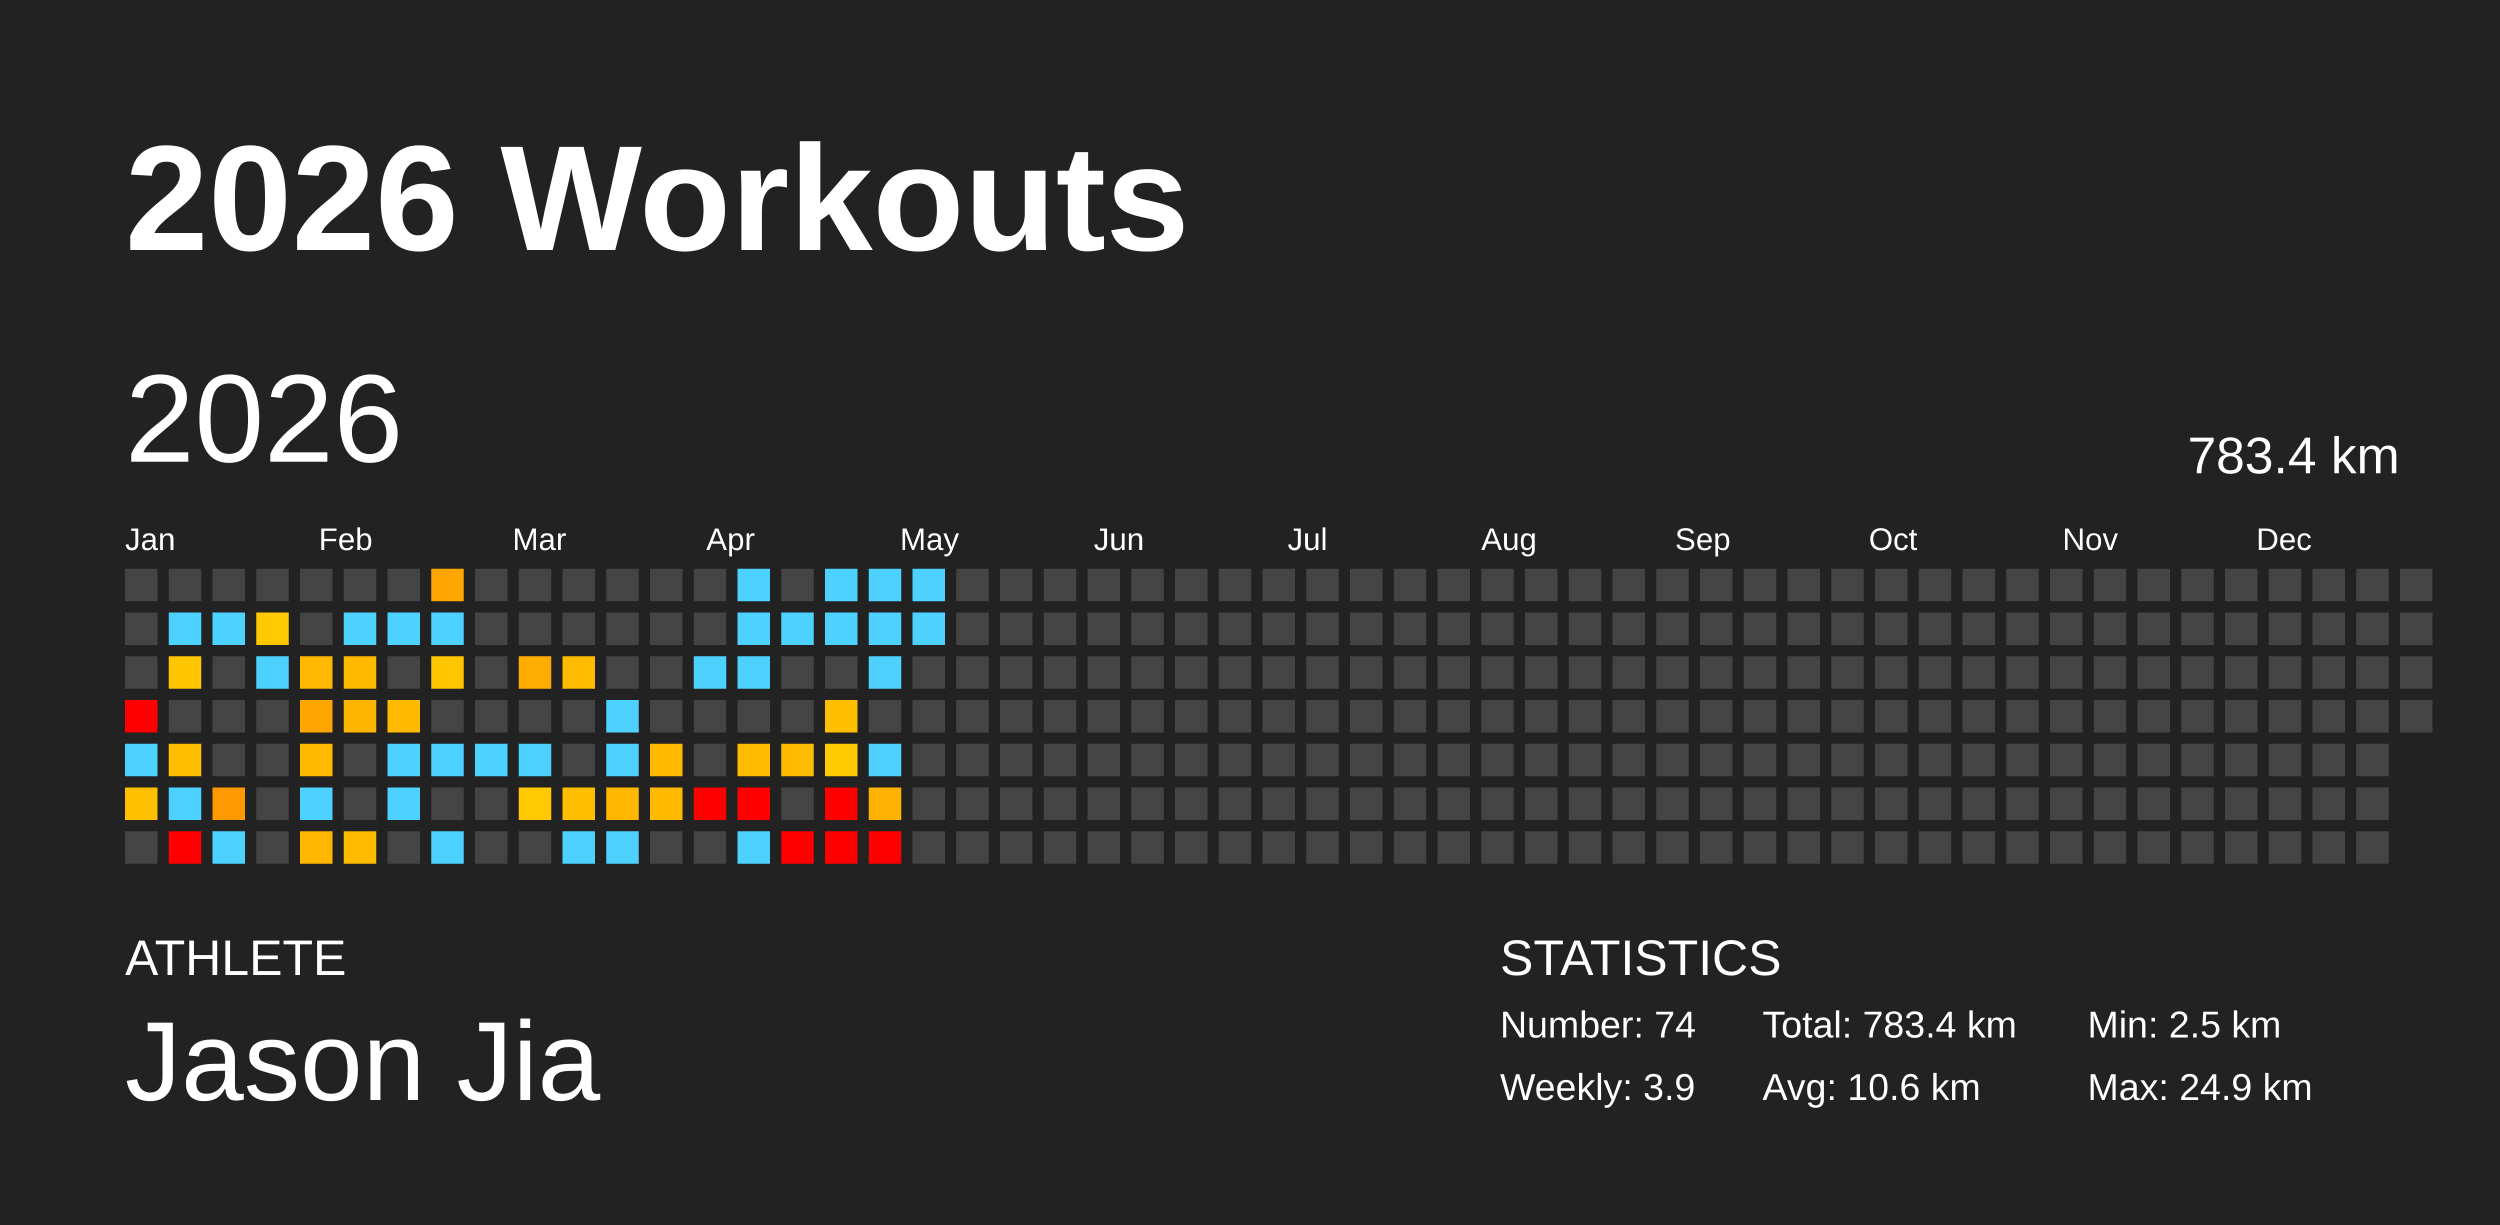
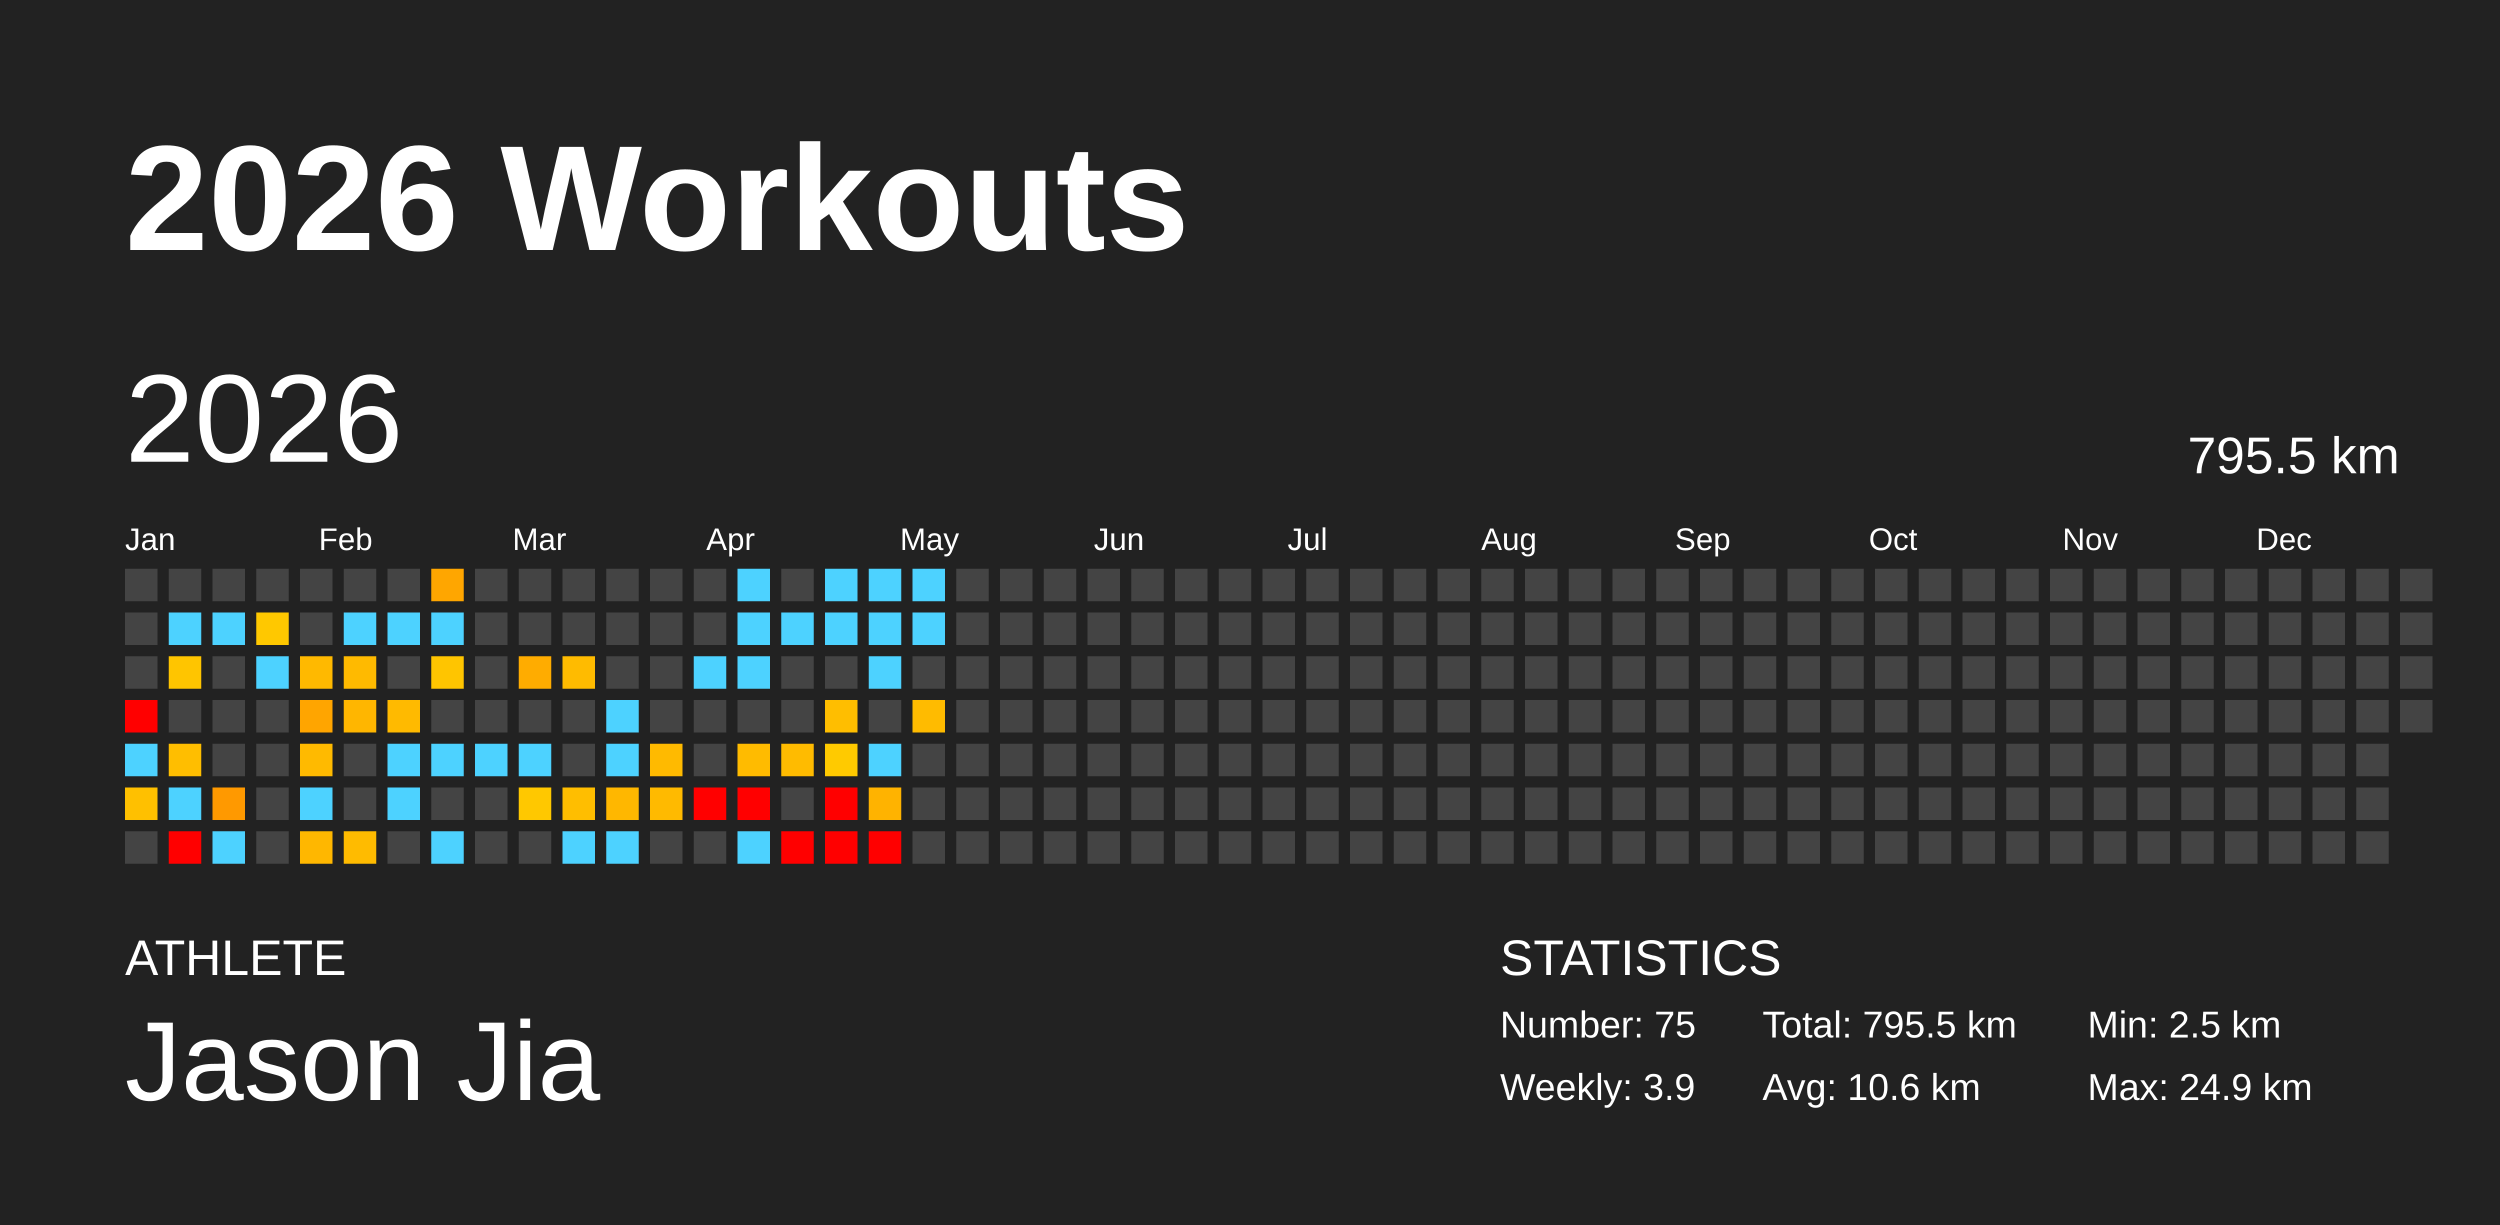
<svg xmlns="http://www.w3.org/2000/svg" baseProfile="full" height="98mm" version="1.1" viewBox="0,0,200,98" width="200mm">
  <defs />
  <rect fill="#222222" height="98" width="200" x="0" y="0" />
  <text fill="#FFFFFF" style="font-size:12px; font-family:Arial; font-weight:bold;" x="10" y="20">2026 Workouts</text>
  <text fill="#FFFFFF" style="font-size:4px; font-family:Arial" x="10" y="78">ATHLETE</text>
  <text fill="#FFFFFF" style="font-size:9px; font-family:Arial" x="10" y="88">Jason Jia</text>
  <text fill="#FFFFFF" style="font-size:4px; font-family:Arial" x="120" y="78">STATISTICS</text>
-   <text fill="#FFFFFF" style="font-size:3px; font-family:Arial" x="120" y="83">Number: 74</text>
+   <text fill="#FFFFFF" style="font-size:3px; font-family:Arial" x="120" y="83">Number: 75</text>
  <text fill="#FFFFFF" style="font-size:3px; font-family:Arial" x="120" y="88">Weekly: 3.9</text>
-   <text fill="#FFFFFF" style="font-size:3px; font-family:Arial" x="141" y="83">Total: 783.4 km</text>
+   <text fill="#FFFFFF" style="font-size:3px; font-family:Arial" x="141" y="83">Total: 795.5 km</text>
  <text fill="#FFFFFF" style="font-size:3px; font-family:Arial" x="141" y="88">Avg: 10.6 km</text>
  <text fill="#FFFFFF" style="font-size:3px; font-family:Arial" x="167" y="83">Min: 2.5 km</text>
  <text fill="#FFFFFF" style="font-size:3px; font-family:Arial" x="167" y="88">Max: 24.9 km</text>
  <text dominant-baseline="hanging" fill="#FFFFFF" style="font-size:10.0px; font-family:Arial;" x="10" y="30">2026</text>
-   <text dominant-baseline="hanging" fill="#FFFFFF" style="font-size:4.125px; font-family:Arial;" x="175" y="35">783.4 km</text>
+   <text dominant-baseline="hanging" fill="#FFFFFF" style="font-size:4.125px; font-family:Arial;" x="175" y="35">795.5 km</text>
  <text fill="#FFFFFF" style="font-size:2.5px; font-family:Arial" x="10.0" y="44">Jan</text>
  <text fill="#FFFFFF" style="font-size:2.5px; font-family:Arial" x="25.5" y="44">Feb</text>
  <text fill="#FFFFFF" style="font-size:2.5px; font-family:Arial" x="41.0" y="44">Mar</text>
  <text fill="#FFFFFF" style="font-size:2.5px; font-family:Arial" x="56.5" y="44">Apr</text>
  <text fill="#FFFFFF" style="font-size:2.5px; font-family:Arial" x="72.0" y="44">May</text>
  <text fill="#FFFFFF" style="font-size:2.5px; font-family:Arial" x="87.5" y="44">Jun</text>
  <text fill="#FFFFFF" style="font-size:2.5px; font-family:Arial" x="103.0" y="44">Jul</text>
  <text fill="#FFFFFF" style="font-size:2.5px; font-family:Arial" x="118.5" y="44">Aug</text>
  <text fill="#FFFFFF" style="font-size:2.5px; font-family:Arial" x="134.0" y="44">Sep</text>
  <text fill="#FFFFFF" style="font-size:2.5px; font-family:Arial" x="149.5" y="44">Oct</text>
  <text fill="#FFFFFF" style="font-size:2.5px; font-family:Arial" x="165.0" y="44">Nov</text>
  <text fill="#FFFFFF" style="font-size:2.5px; font-family:Arial" x="180.5" y="44">Dec</text>
  <rect fill="#444444" height="2.6" width="2.6" x="10.0" y="45.5" />
  <rect fill="#444444" height="2.6" width="2.6" x="10.0" y="49.0" />
  <rect fill="#444444" height="2.6" width="2.6" x="10.0" y="52.5" />
  <rect fill="red" height="2.6" width="2.6" x="10.0" y="56.0" />
  <rect fill="#4dd2ff" height="2.6" width="2.6" x="10.0" y="59.5" />
  <rect fill="#ffc000" height="2.6" width="2.6" x="10.0" y="63.0" />
  <rect fill="#444444" height="2.6" width="2.6" x="10.0" y="66.5" />
  <rect fill="#444444" height="2.6" width="2.6" x="13.5" y="45.5" />
  <rect fill="#4dd2ff" height="2.6" width="2.6" x="13.5" y="49.0" />
  <rect fill="#ffc500" height="2.6" width="2.6" x="13.5" y="52.5" />
  <rect fill="#444444" height="2.6" width="2.6" x="13.5" y="56.0" />
  <rect fill="#ffbe00" height="2.6" width="2.6" x="13.5" y="59.5" />
  <rect fill="#4dd2ff" height="2.6" width="2.6" x="13.5" y="63.0" />
  <rect fill="red" height="2.6" width="2.6" x="13.5" y="66.5" />
  <rect fill="#444444" height="2.6" width="2.6" x="17.0" y="45.5" />
  <rect fill="#4dd2ff" height="2.6" width="2.6" x="17.0" y="49.0" />
  <rect fill="#444444" height="2.6" width="2.6" x="17.0" y="52.5" />
  <rect fill="#444444" height="2.6" width="2.6" x="17.0" y="56.0" />
  <rect fill="#444444" height="2.6" width="2.6" x="17.0" y="59.5" />
  <rect fill="#ff9900" height="2.6" width="2.6" x="17.0" y="63.0" />
  <rect fill="#4dd2ff" height="2.6" width="2.6" x="17.0" y="66.5" />
  <rect fill="#444444" height="2.6" width="2.6" x="20.5" y="45.5" />
  <rect fill="#ffc800" height="2.6" width="2.6" x="20.5" y="49.0" />
  <rect fill="#4dd2ff" height="2.6" width="2.6" x="20.5" y="52.5" />
  <rect fill="#444444" height="2.6" width="2.6" x="20.5" y="56.0" />
  <rect fill="#444444" height="2.6" width="2.6" x="20.5" y="59.5" />
  <rect fill="#444444" height="2.6" width="2.6" x="20.5" y="63.0" />
  <rect fill="#444444" height="2.6" width="2.6" x="20.5" y="66.5" />
  <rect fill="#444444" height="2.6" width="2.6" x="24.0" y="45.5" />
  <rect fill="#444444" height="2.6" width="2.6" x="24.0" y="49.0" />
  <rect fill="#ffb900" height="2.6" width="2.6" x="24.0" y="52.5" />
  <rect fill="#ffa500" height="2.6" width="2.6" x="24.0" y="56.0" />
  <rect fill="#ffba00" height="2.6" width="2.6" x="24.0" y="59.5" />
  <rect fill="#4dd2ff" height="2.6" width="2.6" x="24.0" y="63.0" />
  <rect fill="#ffb700" height="2.6" width="2.6" x="24.0" y="66.5" />
  <rect fill="#444444" height="2.6" width="2.6" x="27.5" y="45.5" />
  <rect fill="#4dd2ff" height="2.6" width="2.6" x="27.5" y="49.0" />
  <rect fill="#ffba00" height="2.6" width="2.6" x="27.5" y="52.5" />
  <rect fill="#ffb600" height="2.6" width="2.6" x="27.5" y="56.0" />
  <rect fill="#444444" height="2.6" width="2.6" x="27.5" y="59.5" />
  <rect fill="#444444" height="2.6" width="2.6" x="27.5" y="63.0" />
  <rect fill="#ffbb00" height="2.6" width="2.6" x="27.5" y="66.5" />
  <rect fill="#444444" height="2.6" width="2.6" x="31.0" y="45.5" />
  <rect fill="#4dd2ff" height="2.6" width="2.6" x="31.0" y="49.0" />
  <rect fill="#444444" height="2.6" width="2.6" x="31.0" y="52.5" />
  <rect fill="#ffba00" height="2.6" width="2.6" x="31.0" y="56.0" />
  <rect fill="#4dd2ff" height="2.6" width="2.6" x="31.0" y="59.5" />
  <rect fill="#4dd2ff" height="2.6" width="2.6" x="31.0" y="63.0" />
  <rect fill="#444444" height="2.6" width="2.6" x="31.0" y="66.5" />
  <rect fill="#ffa600" height="2.6" width="2.6" x="34.5" y="45.5" />
  <rect fill="#4dd2ff" height="2.6" width="2.6" x="34.5" y="49.0" />
  <rect fill="#ffc500" height="2.6" width="2.6" x="34.5" y="52.5" />
  <rect fill="#444444" height="2.6" width="2.6" x="34.5" y="56.0" />
  <rect fill="#4dd2ff" height="2.6" width="2.6" x="34.5" y="59.5" />
  <rect fill="#444444" height="2.6" width="2.6" x="34.5" y="63.0" />
  <rect fill="#4dd2ff" height="2.6" width="2.6" x="34.5" y="66.5" />
  <rect fill="#444444" height="2.6" width="2.6" x="38.0" y="45.5" />
  <rect fill="#444444" height="2.6" width="2.6" x="38.0" y="49.0" />
  <rect fill="#444444" height="2.6" width="2.6" x="38.0" y="52.5" />
  <rect fill="#444444" height="2.6" width="2.6" x="38.0" y="56.0" />
  <rect fill="#4dd2ff" height="2.6" width="2.6" x="38.0" y="59.5" />
  <rect fill="#444444" height="2.6" width="2.6" x="38.0" y="63.0" />
  <rect fill="#444444" height="2.6" width="2.6" x="38.0" y="66.5" />
  <rect fill="#444444" height="2.6" width="2.6" x="41.5" y="45.5" />
  <rect fill="#444444" height="2.6" width="2.6" x="41.5" y="49.0" />
  <rect fill="#ffac00" height="2.6" width="2.6" x="41.5" y="52.5" />
  <rect fill="#444444" height="2.6" width="2.6" x="41.5" y="56.0" />
  <rect fill="#4dd2ff" height="2.6" width="2.6" x="41.5" y="59.5" />
  <rect fill="#ffc800" height="2.6" width="2.6" x="41.5" y="63.0" />
  <rect fill="#444444" height="2.6" width="2.6" x="41.5" y="66.5" />
  <rect fill="#444444" height="2.6" width="2.6" x="45.0" y="45.5" />
  <rect fill="#444444" height="2.6" width="2.6" x="45.0" y="49.0" />
  <rect fill="#ffbb00" height="2.6" width="2.6" x="45.0" y="52.5" />
  <rect fill="#444444" height="2.6" width="2.6" x="45.0" y="56.0" />
  <rect fill="#444444" height="2.6" width="2.6" x="45.0" y="59.5" />
  <rect fill="#ffbe00" height="2.6" width="2.6" x="45.0" y="63.0" />
  <rect fill="#4dd2ff" height="2.6" width="2.6" x="45.0" y="66.5" />
  <rect fill="#444444" height="2.6" width="2.6" x="48.5" y="45.5" />
  <rect fill="#444444" height="2.6" width="2.6" x="48.5" y="49.0" />
  <rect fill="#444444" height="2.6" width="2.6" x="48.5" y="52.5" />
  <rect fill="#4dd2ff" height="2.6" width="2.6" x="48.5" y="56.0" />
  <rect fill="#4dd2ff" height="2.6" width="2.6" x="48.5" y="59.5" />
  <rect fill="#ffb700" height="2.6" width="2.6" x="48.5" y="63.0" />
  <rect fill="#4dd2ff" height="2.6" width="2.6" x="48.5" y="66.5" />
  <rect fill="#444444" height="2.6" width="2.6" x="52.0" y="45.5" />
  <rect fill="#444444" height="2.6" width="2.6" x="52.0" y="49.0" />
  <rect fill="#444444" height="2.6" width="2.6" x="52.0" y="52.5" />
  <rect fill="#444444" height="2.6" width="2.6" x="52.0" y="56.0" />
  <rect fill="#ffba00" height="2.6" width="2.6" x="52.0" y="59.5" />
  <rect fill="#ffba00" height="2.6" width="2.6" x="52.0" y="63.0" />
  <rect fill="#444444" height="2.6" width="2.6" x="52.0" y="66.5" />
  <rect fill="#444444" height="2.6" width="2.6" x="55.5" y="45.5" />
  <rect fill="#444444" height="2.6" width="2.6" x="55.5" y="49.0" />
  <rect fill="#4dd2ff" height="2.6" width="2.6" x="55.5" y="52.5" />
  <rect fill="#444444" height="2.6" width="2.6" x="55.5" y="56.0" />
  <rect fill="#444444" height="2.6" width="2.6" x="55.5" y="59.5" />
  <rect fill="red" height="2.6" width="2.6" x="55.5" y="63.0" />
  <rect fill="#444444" height="2.6" width="2.6" x="55.5" y="66.5" />
  <rect fill="#4dd2ff" height="2.6" width="2.6" x="59.0" y="45.5" />
  <rect fill="#4dd2ff" height="2.6" width="2.6" x="59.0" y="49.0" />
  <rect fill="#4dd2ff" height="2.6" width="2.6" x="59.0" y="52.5" />
  <rect fill="#444444" height="2.6" width="2.6" x="59.0" y="56.0" />
  <rect fill="#ffbb00" height="2.6" width="2.6" x="59.0" y="59.5" />
  <rect fill="red" height="2.6" width="2.6" x="59.0" y="63.0" />
  <rect fill="#4dd2ff" height="2.6" width="2.6" x="59.0" y="66.5" />
  <rect fill="#444444" height="2.6" width="2.6" x="62.5" y="45.5" />
  <rect fill="#4dd2ff" height="2.6" width="2.6" x="62.5" y="49.0" />
  <rect fill="#444444" height="2.6" width="2.6" x="62.5" y="52.5" />
  <rect fill="#444444" height="2.6" width="2.6" x="62.5" y="56.0" />
  <rect fill="#ffbb00" height="2.6" width="2.6" x="62.5" y="59.5" />
  <rect fill="#444444" height="2.6" width="2.6" x="62.5" y="63.0" />
  <rect fill="red" height="2.6" width="2.6" x="62.5" y="66.5" />
  <rect fill="#4dd2ff" height="2.6" width="2.6" x="66.0" y="45.5" />
  <rect fill="#4dd2ff" height="2.6" width="2.6" x="66.0" y="49.0" />
  <rect fill="#444444" height="2.6" width="2.6" x="66.0" y="52.5" />
  <rect fill="#ffbe00" height="2.6" width="2.6" x="66.0" y="56.0" />
  <rect fill="#ffca00" height="2.6" width="2.6" x="66.0" y="59.5" />
  <rect fill="red" height="2.6" width="2.6" x="66.0" y="63.0" />
  <rect fill="red" height="2.6" width="2.6" x="66.0" y="66.5" />
  <rect fill="#4dd2ff" height="2.6" width="2.6" x="69.5" y="45.5" />
  <rect fill="#4dd2ff" height="2.6" width="2.6" x="69.5" y="49.0" />
  <rect fill="#4dd2ff" height="2.6" width="2.6" x="69.5" y="52.5" />
  <rect fill="#444444" height="2.6" width="2.6" x="69.5" y="56.0" />
  <rect fill="#4dd2ff" height="2.6" width="2.6" x="69.5" y="59.5" />
  <rect fill="#ffb300" height="2.6" width="2.6" x="69.5" y="63.0" />
  <rect fill="red" height="2.6" width="2.6" x="69.5" y="66.5" />
  <rect fill="#4dd2ff" height="2.6" width="2.6" x="73.0" y="45.5" />
  <rect fill="#4dd2ff" height="2.6" width="2.6" x="73.0" y="49.0" />
  <rect fill="#444444" height="2.6" width="2.6" x="73.0" y="52.5" />
-   <rect fill="#444444" height="2.6" width="2.6" x="73.0" y="56.0" />
+   <rect fill="#ffbb00" height="2.6" width="2.6" x="73.0" y="56.0" />
  <rect fill="#444444" height="2.6" width="2.6" x="73.0" y="59.5" />
  <rect fill="#444444" height="2.6" width="2.6" x="73.0" y="63.0" />
  <rect fill="#444444" height="2.6" width="2.6" x="73.0" y="66.5" />
  <rect fill="#444444" height="2.6" width="2.6" x="76.5" y="45.5" />
  <rect fill="#444444" height="2.6" width="2.6" x="76.5" y="49.0" />
  <rect fill="#444444" height="2.6" width="2.6" x="76.5" y="52.5" />
  <rect fill="#444444" height="2.6" width="2.6" x="76.5" y="56.0" />
  <rect fill="#444444" height="2.6" width="2.6" x="76.5" y="59.5" />
  <rect fill="#444444" height="2.6" width="2.6" x="76.5" y="63.0" />
  <rect fill="#444444" height="2.6" width="2.6" x="76.5" y="66.5" />
  <rect fill="#444444" height="2.6" width="2.6" x="80.0" y="45.5" />
  <rect fill="#444444" height="2.6" width="2.6" x="80.0" y="49.0" />
  <rect fill="#444444" height="2.6" width="2.6" x="80.0" y="52.5" />
  <rect fill="#444444" height="2.6" width="2.6" x="80.0" y="56.0" />
  <rect fill="#444444" height="2.6" width="2.6" x="80.0" y="59.5" />
  <rect fill="#444444" height="2.6" width="2.6" x="80.0" y="63.0" />
  <rect fill="#444444" height="2.6" width="2.6" x="80.0" y="66.5" />
  <rect fill="#444444" height="2.6" width="2.6" x="83.5" y="45.5" />
  <rect fill="#444444" height="2.6" width="2.6" x="83.5" y="49.0" />
  <rect fill="#444444" height="2.6" width="2.6" x="83.5" y="52.5" />
  <rect fill="#444444" height="2.6" width="2.6" x="83.5" y="56.0" />
  <rect fill="#444444" height="2.6" width="2.6" x="83.5" y="59.5" />
  <rect fill="#444444" height="2.6" width="2.6" x="83.5" y="63.0" />
  <rect fill="#444444" height="2.6" width="2.6" x="83.5" y="66.5" />
  <rect fill="#444444" height="2.6" width="2.6" x="87.0" y="45.5" />
  <rect fill="#444444" height="2.6" width="2.6" x="87.0" y="49.0" />
  <rect fill="#444444" height="2.6" width="2.6" x="87.0" y="52.5" />
  <rect fill="#444444" height="2.6" width="2.6" x="87.0" y="56.0" />
  <rect fill="#444444" height="2.6" width="2.6" x="87.0" y="59.5" />
  <rect fill="#444444" height="2.6" width="2.6" x="87.0" y="63.0" />
  <rect fill="#444444" height="2.6" width="2.6" x="87.0" y="66.5" />
  <rect fill="#444444" height="2.6" width="2.6" x="90.5" y="45.5" />
  <rect fill="#444444" height="2.6" width="2.6" x="90.5" y="49.0" />
  <rect fill="#444444" height="2.6" width="2.6" x="90.5" y="52.5" />
  <rect fill="#444444" height="2.6" width="2.6" x="90.5" y="56.0" />
  <rect fill="#444444" height="2.6" width="2.6" x="90.5" y="59.5" />
  <rect fill="#444444" height="2.6" width="2.6" x="90.5" y="63.0" />
  <rect fill="#444444" height="2.6" width="2.6" x="90.5" y="66.5" />
  <rect fill="#444444" height="2.6" width="2.6" x="94.0" y="45.5" />
  <rect fill="#444444" height="2.6" width="2.6" x="94.0" y="49.0" />
  <rect fill="#444444" height="2.6" width="2.6" x="94.0" y="52.5" />
  <rect fill="#444444" height="2.6" width="2.6" x="94.0" y="56.0" />
  <rect fill="#444444" height="2.6" width="2.6" x="94.0" y="59.5" />
  <rect fill="#444444" height="2.6" width="2.6" x="94.0" y="63.0" />
  <rect fill="#444444" height="2.6" width="2.6" x="94.0" y="66.5" />
  <rect fill="#444444" height="2.6" width="2.6" x="97.5" y="45.5" />
  <rect fill="#444444" height="2.6" width="2.6" x="97.5" y="49.0" />
  <rect fill="#444444" height="2.6" width="2.6" x="97.5" y="52.5" />
  <rect fill="#444444" height="2.6" width="2.6" x="97.5" y="56.0" />
  <rect fill="#444444" height="2.6" width="2.6" x="97.5" y="59.5" />
  <rect fill="#444444" height="2.6" width="2.6" x="97.5" y="63.0" />
  <rect fill="#444444" height="2.6" width="2.6" x="97.5" y="66.5" />
  <rect fill="#444444" height="2.6" width="2.6" x="101.0" y="45.5" />
  <rect fill="#444444" height="2.6" width="2.6" x="101.0" y="49.0" />
  <rect fill="#444444" height="2.6" width="2.6" x="101.0" y="52.5" />
  <rect fill="#444444" height="2.6" width="2.6" x="101.0" y="56.0" />
  <rect fill="#444444" height="2.6" width="2.6" x="101.0" y="59.5" />
  <rect fill="#444444" height="2.6" width="2.6" x="101.0" y="63.0" />
  <rect fill="#444444" height="2.6" width="2.6" x="101.0" y="66.5" />
  <rect fill="#444444" height="2.6" width="2.6" x="104.5" y="45.5" />
  <rect fill="#444444" height="2.6" width="2.6" x="104.5" y="49.0" />
  <rect fill="#444444" height="2.6" width="2.6" x="104.5" y="52.5" />
  <rect fill="#444444" height="2.6" width="2.6" x="104.5" y="56.0" />
  <rect fill="#444444" height="2.6" width="2.6" x="104.5" y="59.5" />
  <rect fill="#444444" height="2.6" width="2.6" x="104.5" y="63.0" />
  <rect fill="#444444" height="2.6" width="2.6" x="104.5" y="66.5" />
  <rect fill="#444444" height="2.6" width="2.6" x="108.0" y="45.5" />
  <rect fill="#444444" height="2.6" width="2.6" x="108.0" y="49.0" />
  <rect fill="#444444" height="2.6" width="2.6" x="108.0" y="52.5" />
  <rect fill="#444444" height="2.6" width="2.6" x="108.0" y="56.0" />
  <rect fill="#444444" height="2.6" width="2.6" x="108.0" y="59.5" />
  <rect fill="#444444" height="2.6" width="2.6" x="108.0" y="63.0" />
  <rect fill="#444444" height="2.6" width="2.6" x="108.0" y="66.5" />
  <rect fill="#444444" height="2.6" width="2.6" x="111.5" y="45.5" />
  <rect fill="#444444" height="2.6" width="2.6" x="111.5" y="49.0" />
  <rect fill="#444444" height="2.6" width="2.6" x="111.5" y="52.5" />
  <rect fill="#444444" height="2.6" width="2.6" x="111.5" y="56.0" />
  <rect fill="#444444" height="2.6" width="2.6" x="111.5" y="59.5" />
  <rect fill="#444444" height="2.6" width="2.6" x="111.5" y="63.0" />
  <rect fill="#444444" height="2.6" width="2.6" x="111.5" y="66.5" />
  <rect fill="#444444" height="2.6" width="2.6" x="115.0" y="45.5" />
  <rect fill="#444444" height="2.6" width="2.6" x="115.0" y="49.0" />
  <rect fill="#444444" height="2.6" width="2.6" x="115.0" y="52.5" />
  <rect fill="#444444" height="2.6" width="2.6" x="115.0" y="56.0" />
  <rect fill="#444444" height="2.6" width="2.6" x="115.0" y="59.5" />
  <rect fill="#444444" height="2.6" width="2.6" x="115.0" y="63.0" />
  <rect fill="#444444" height="2.6" width="2.6" x="115.0" y="66.5" />
  <rect fill="#444444" height="2.6" width="2.6" x="118.5" y="45.5" />
  <rect fill="#444444" height="2.6" width="2.6" x="118.5" y="49.0" />
  <rect fill="#444444" height="2.6" width="2.6" x="118.5" y="52.5" />
  <rect fill="#444444" height="2.6" width="2.6" x="118.5" y="56.0" />
  <rect fill="#444444" height="2.6" width="2.6" x="118.5" y="59.5" />
  <rect fill="#444444" height="2.6" width="2.6" x="118.5" y="63.0" />
  <rect fill="#444444" height="2.6" width="2.6" x="118.5" y="66.5" />
  <rect fill="#444444" height="2.6" width="2.6" x="122.0" y="45.5" />
  <rect fill="#444444" height="2.6" width="2.6" x="122.0" y="49.0" />
  <rect fill="#444444" height="2.6" width="2.6" x="122.0" y="52.5" />
  <rect fill="#444444" height="2.6" width="2.6" x="122.0" y="56.0" />
  <rect fill="#444444" height="2.6" width="2.6" x="122.0" y="59.5" />
  <rect fill="#444444" height="2.6" width="2.6" x="122.0" y="63.0" />
  <rect fill="#444444" height="2.6" width="2.6" x="122.0" y="66.5" />
  <rect fill="#444444" height="2.6" width="2.6" x="125.5" y="45.5" />
  <rect fill="#444444" height="2.6" width="2.6" x="125.5" y="49.0" />
  <rect fill="#444444" height="2.6" width="2.6" x="125.5" y="52.5" />
  <rect fill="#444444" height="2.6" width="2.6" x="125.5" y="56.0" />
  <rect fill="#444444" height="2.6" width="2.6" x="125.5" y="59.5" />
  <rect fill="#444444" height="2.6" width="2.6" x="125.5" y="63.0" />
  <rect fill="#444444" height="2.6" width="2.6" x="125.5" y="66.5" />
  <rect fill="#444444" height="2.6" width="2.6" x="129.0" y="45.5" />
  <rect fill="#444444" height="2.6" width="2.6" x="129.0" y="49.0" />
  <rect fill="#444444" height="2.6" width="2.6" x="129.0" y="52.5" />
  <rect fill="#444444" height="2.6" width="2.6" x="129.0" y="56.0" />
  <rect fill="#444444" height="2.6" width="2.6" x="129.0" y="59.5" />
  <rect fill="#444444" height="2.6" width="2.6" x="129.0" y="63.0" />
  <rect fill="#444444" height="2.6" width="2.6" x="129.0" y="66.5" />
  <rect fill="#444444" height="2.6" width="2.6" x="132.5" y="45.5" />
  <rect fill="#444444" height="2.6" width="2.6" x="132.5" y="49.0" />
  <rect fill="#444444" height="2.6" width="2.6" x="132.5" y="52.5" />
  <rect fill="#444444" height="2.6" width="2.6" x="132.5" y="56.0" />
  <rect fill="#444444" height="2.6" width="2.6" x="132.5" y="59.5" />
  <rect fill="#444444" height="2.6" width="2.6" x="132.5" y="63.0" />
  <rect fill="#444444" height="2.6" width="2.6" x="132.5" y="66.5" />
  <rect fill="#444444" height="2.6" width="2.6" x="136.0" y="45.5" />
  <rect fill="#444444" height="2.6" width="2.6" x="136.0" y="49.0" />
  <rect fill="#444444" height="2.6" width="2.6" x="136.0" y="52.5" />
  <rect fill="#444444" height="2.6" width="2.6" x="136.0" y="56.0" />
  <rect fill="#444444" height="2.6" width="2.6" x="136.0" y="59.5" />
  <rect fill="#444444" height="2.6" width="2.6" x="136.0" y="63.0" />
  <rect fill="#444444" height="2.6" width="2.6" x="136.0" y="66.5" />
  <rect fill="#444444" height="2.6" width="2.6" x="139.5" y="45.5" />
  <rect fill="#444444" height="2.6" width="2.6" x="139.5" y="49.0" />
  <rect fill="#444444" height="2.6" width="2.6" x="139.5" y="52.5" />
  <rect fill="#444444" height="2.6" width="2.6" x="139.5" y="56.0" />
  <rect fill="#444444" height="2.6" width="2.6" x="139.5" y="59.5" />
  <rect fill="#444444" height="2.6" width="2.6" x="139.5" y="63.0" />
  <rect fill="#444444" height="2.6" width="2.6" x="139.5" y="66.5" />
  <rect fill="#444444" height="2.6" width="2.6" x="143.0" y="45.5" />
  <rect fill="#444444" height="2.6" width="2.6" x="143.0" y="49.0" />
  <rect fill="#444444" height="2.6" width="2.6" x="143.0" y="52.5" />
  <rect fill="#444444" height="2.6" width="2.6" x="143.0" y="56.0" />
  <rect fill="#444444" height="2.6" width="2.6" x="143.0" y="59.5" />
  <rect fill="#444444" height="2.6" width="2.6" x="143.0" y="63.0" />
  <rect fill="#444444" height="2.6" width="2.6" x="143.0" y="66.5" />
  <rect fill="#444444" height="2.6" width="2.6" x="146.5" y="45.5" />
  <rect fill="#444444" height="2.6" width="2.6" x="146.5" y="49.0" />
  <rect fill="#444444" height="2.6" width="2.6" x="146.5" y="52.5" />
  <rect fill="#444444" height="2.6" width="2.6" x="146.5" y="56.0" />
  <rect fill="#444444" height="2.6" width="2.6" x="146.5" y="59.5" />
  <rect fill="#444444" height="2.6" width="2.6" x="146.5" y="63.0" />
  <rect fill="#444444" height="2.6" width="2.6" x="146.5" y="66.5" />
  <rect fill="#444444" height="2.6" width="2.6" x="150.0" y="45.5" />
  <rect fill="#444444" height="2.6" width="2.6" x="150.0" y="49.0" />
  <rect fill="#444444" height="2.6" width="2.6" x="150.0" y="52.5" />
  <rect fill="#444444" height="2.6" width="2.6" x="150.0" y="56.0" />
  <rect fill="#444444" height="2.6" width="2.6" x="150.0" y="59.5" />
  <rect fill="#444444" height="2.6" width="2.6" x="150.0" y="63.0" />
  <rect fill="#444444" height="2.6" width="2.6" x="150.0" y="66.5" />
  <rect fill="#444444" height="2.6" width="2.6" x="153.5" y="45.5" />
  <rect fill="#444444" height="2.6" width="2.6" x="153.5" y="49.0" />
  <rect fill="#444444" height="2.6" width="2.6" x="153.5" y="52.5" />
  <rect fill="#444444" height="2.6" width="2.6" x="153.5" y="56.0" />
  <rect fill="#444444" height="2.6" width="2.6" x="153.5" y="59.5" />
  <rect fill="#444444" height="2.6" width="2.6" x="153.5" y="63.0" />
  <rect fill="#444444" height="2.6" width="2.6" x="153.5" y="66.5" />
  <rect fill="#444444" height="2.6" width="2.6" x="157.0" y="45.5" />
  <rect fill="#444444" height="2.6" width="2.6" x="157.0" y="49.0" />
  <rect fill="#444444" height="2.6" width="2.6" x="157.0" y="52.5" />
  <rect fill="#444444" height="2.6" width="2.6" x="157.0" y="56.0" />
  <rect fill="#444444" height="2.6" width="2.6" x="157.0" y="59.5" />
  <rect fill="#444444" height="2.6" width="2.6" x="157.0" y="63.0" />
  <rect fill="#444444" height="2.6" width="2.6" x="157.0" y="66.5" />
  <rect fill="#444444" height="2.6" width="2.6" x="160.5" y="45.5" />
  <rect fill="#444444" height="2.6" width="2.6" x="160.5" y="49.0" />
  <rect fill="#444444" height="2.6" width="2.6" x="160.5" y="52.5" />
  <rect fill="#444444" height="2.6" width="2.6" x="160.5" y="56.0" />
  <rect fill="#444444" height="2.6" width="2.6" x="160.5" y="59.5" />
  <rect fill="#444444" height="2.6" width="2.6" x="160.5" y="63.0" />
  <rect fill="#444444" height="2.6" width="2.6" x="160.5" y="66.5" />
  <rect fill="#444444" height="2.6" width="2.6" x="164.0" y="45.5" />
  <rect fill="#444444" height="2.6" width="2.6" x="164.0" y="49.0" />
  <rect fill="#444444" height="2.6" width="2.6" x="164.0" y="52.5" />
  <rect fill="#444444" height="2.6" width="2.6" x="164.0" y="56.0" />
  <rect fill="#444444" height="2.6" width="2.6" x="164.0" y="59.5" />
  <rect fill="#444444" height="2.6" width="2.6" x="164.0" y="63.0" />
  <rect fill="#444444" height="2.6" width="2.6" x="164.0" y="66.5" />
  <rect fill="#444444" height="2.6" width="2.6" x="167.5" y="45.5" />
  <rect fill="#444444" height="2.6" width="2.6" x="167.5" y="49.0" />
  <rect fill="#444444" height="2.6" width="2.6" x="167.5" y="52.5" />
  <rect fill="#444444" height="2.6" width="2.6" x="167.5" y="56.0" />
  <rect fill="#444444" height="2.6" width="2.6" x="167.5" y="59.5" />
  <rect fill="#444444" height="2.6" width="2.6" x="167.5" y="63.0" />
  <rect fill="#444444" height="2.6" width="2.6" x="167.5" y="66.5" />
  <rect fill="#444444" height="2.6" width="2.6" x="171.0" y="45.5" />
  <rect fill="#444444" height="2.6" width="2.6" x="171.0" y="49.0" />
  <rect fill="#444444" height="2.6" width="2.6" x="171.0" y="52.5" />
  <rect fill="#444444" height="2.6" width="2.6" x="171.0" y="56.0" />
  <rect fill="#444444" height="2.6" width="2.6" x="171.0" y="59.5" />
  <rect fill="#444444" height="2.6" width="2.6" x="171.0" y="63.0" />
  <rect fill="#444444" height="2.6" width="2.6" x="171.0" y="66.5" />
  <rect fill="#444444" height="2.6" width="2.6" x="174.5" y="45.5" />
  <rect fill="#444444" height="2.6" width="2.6" x="174.5" y="49.0" />
  <rect fill="#444444" height="2.6" width="2.6" x="174.5" y="52.5" />
  <rect fill="#444444" height="2.6" width="2.6" x="174.5" y="56.0" />
  <rect fill="#444444" height="2.6" width="2.6" x="174.5" y="59.5" />
  <rect fill="#444444" height="2.6" width="2.6" x="174.5" y="63.0" />
  <rect fill="#444444" height="2.6" width="2.6" x="174.5" y="66.5" />
  <rect fill="#444444" height="2.6" width="2.6" x="178.0" y="45.5" />
  <rect fill="#444444" height="2.6" width="2.6" x="178.0" y="49.0" />
  <rect fill="#444444" height="2.6" width="2.6" x="178.0" y="52.5" />
  <rect fill="#444444" height="2.6" width="2.6" x="178.0" y="56.0" />
  <rect fill="#444444" height="2.6" width="2.6" x="178.0" y="59.5" />
  <rect fill="#444444" height="2.6" width="2.6" x="178.0" y="63.0" />
  <rect fill="#444444" height="2.6" width="2.6" x="178.0" y="66.5" />
  <rect fill="#444444" height="2.6" width="2.6" x="181.5" y="45.5" />
  <rect fill="#444444" height="2.6" width="2.6" x="181.5" y="49.0" />
  <rect fill="#444444" height="2.6" width="2.6" x="181.5" y="52.5" />
  <rect fill="#444444" height="2.6" width="2.6" x="181.5" y="56.0" />
  <rect fill="#444444" height="2.6" width="2.6" x="181.5" y="59.5" />
  <rect fill="#444444" height="2.6" width="2.6" x="181.5" y="63.0" />
  <rect fill="#444444" height="2.6" width="2.6" x="181.5" y="66.5" />
  <rect fill="#444444" height="2.6" width="2.6" x="185.0" y="45.5" />
  <rect fill="#444444" height="2.6" width="2.6" x="185.0" y="49.0" />
  <rect fill="#444444" height="2.6" width="2.6" x="185.0" y="52.5" />
  <rect fill="#444444" height="2.6" width="2.6" x="185.0" y="56.0" />
  <rect fill="#444444" height="2.6" width="2.6" x="185.0" y="59.5" />
  <rect fill="#444444" height="2.6" width="2.6" x="185.0" y="63.0" />
  <rect fill="#444444" height="2.6" width="2.6" x="185.0" y="66.5" />
  <rect fill="#444444" height="2.6" width="2.6" x="188.5" y="45.5" />
  <rect fill="#444444" height="2.6" width="2.6" x="188.5" y="49.0" />
  <rect fill="#444444" height="2.6" width="2.6" x="188.5" y="52.5" />
  <rect fill="#444444" height="2.6" width="2.6" x="188.5" y="56.0" />
  <rect fill="#444444" height="2.6" width="2.6" x="188.5" y="59.5" />
  <rect fill="#444444" height="2.6" width="2.6" x="188.5" y="63.0" />
  <rect fill="#444444" height="2.6" width="2.6" x="188.5" y="66.5" />
  <rect fill="#444444" height="2.6" width="2.6" x="192.0" y="45.5" />
  <rect fill="#444444" height="2.6" width="2.6" x="192.0" y="49.0" />
  <rect fill="#444444" height="2.6" width="2.6" x="192.0" y="52.5" />
  <rect fill="#444444" height="2.6" width="2.6" x="192.0" y="56.0" />
</svg>
